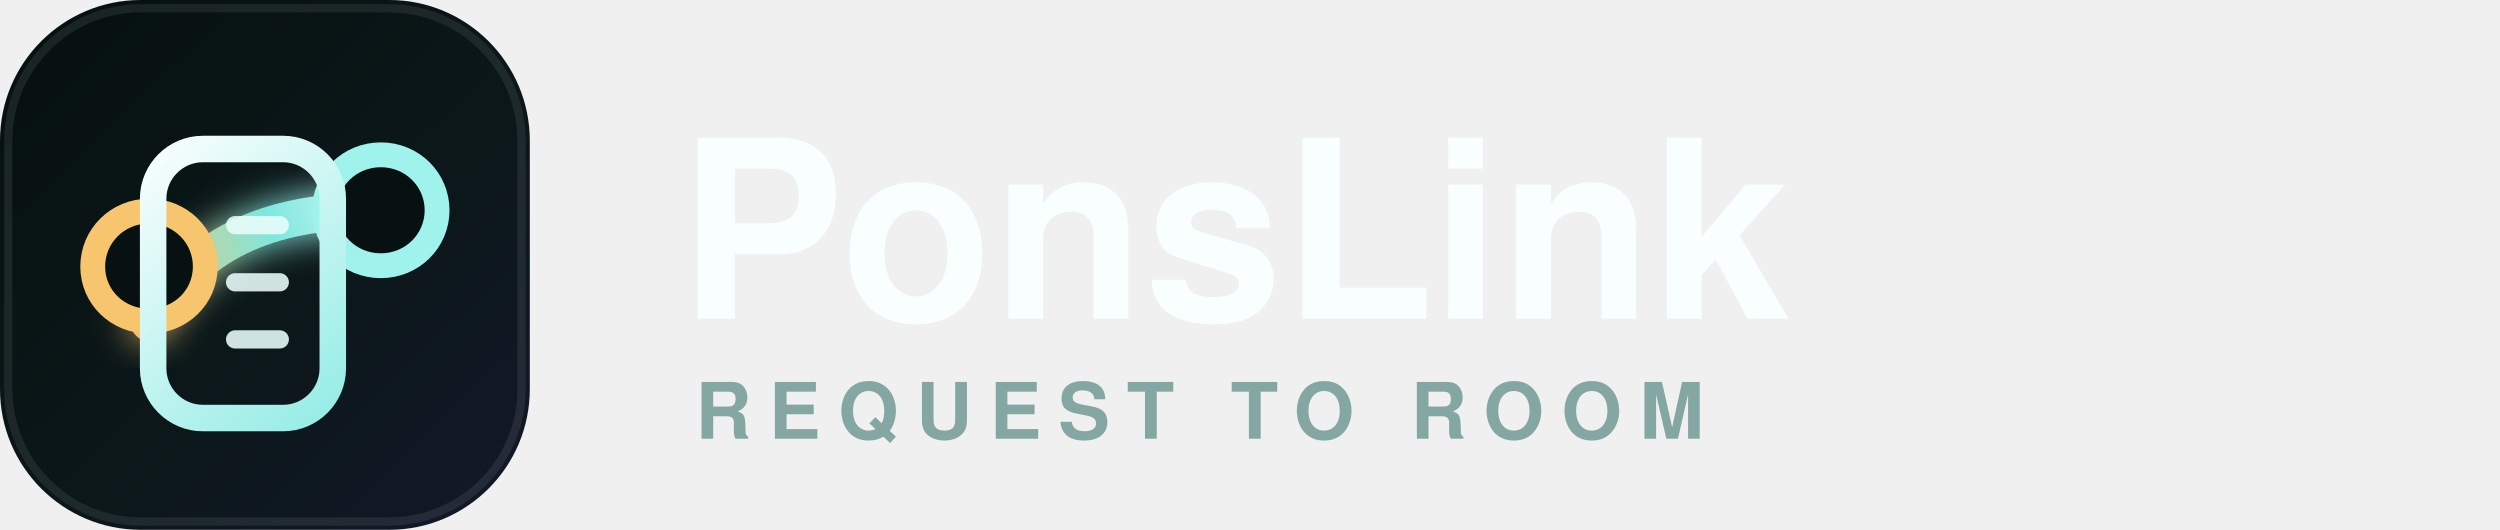
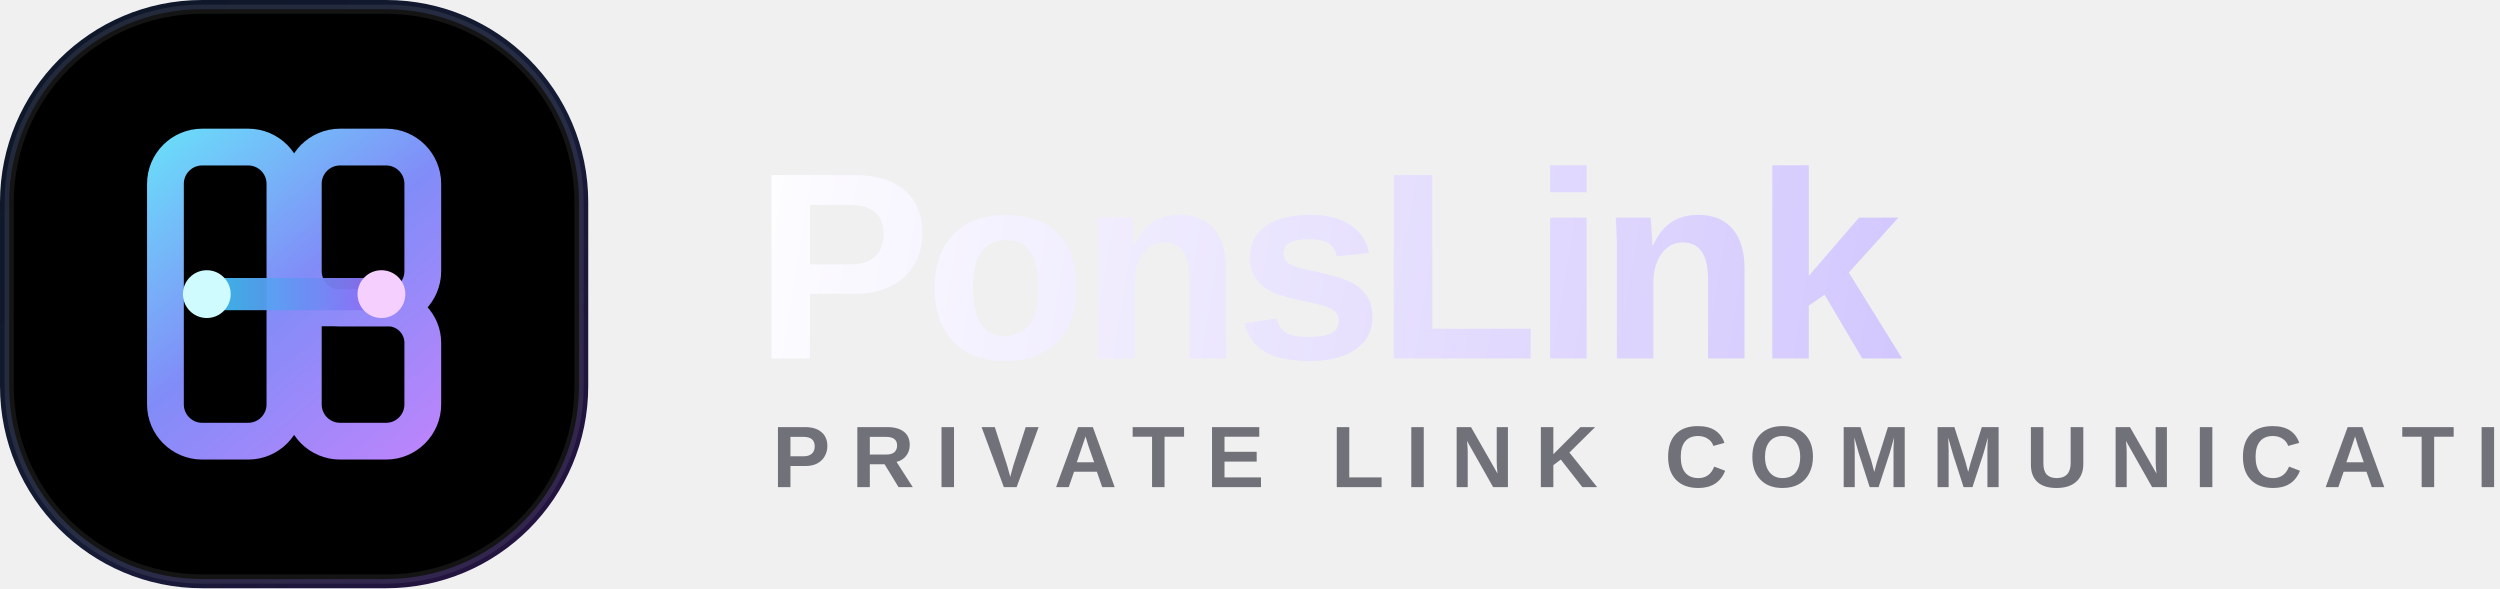
- <svg xmlns="http://www.w3.org/2000/svg" viewBox="0 0 302 64" width="302" height="64" role="img" aria-label="PonsLink logo">
+ <svg xmlns="http://www.w3.org/2000/svg" viewBox="0 0 272 64" width="272" height="64" role="img" aria-label="PonsLink logo">
  <defs>
-     <linearGradient id="bg" x1="8" y1="6" x2="58" y2="58" gradientUnits="userSpaceOnUse">
-       <stop offset="0" stop-color="#071111" />
-       <stop offset="0.56" stop-color="#0B1719" />
-       <stop offset="1" stop-color="#111826" />
+     <linearGradient id="bg" x1="10" y1="8" x2="54" y2="56" gradientUnits="userSpaceOnUse">
+       <stop offset="0" stop-color="#0F172A" />
+       <stop offset="0.55" stop-color="#141B34" />
+       <stop offset="1" stop-color="#22143F" />
    </linearGradient>
-     <linearGradient id="bridge" x1="16" y1="34" x2="49" y2="24" gradientUnits="userSpaceOnUse">
-       <stop offset="0" stop-color="#F5C16C" />
-       <stop offset="0.52" stop-color="#7EE7DF" />
-       <stop offset="1" stop-color="#EAFDFB" />
+     <linearGradient id="frame" x1="16" y1="12" x2="48" y2="50" gradientUnits="userSpaceOnUse">
+       <stop offset="0" stop-color="#67E8F9" />
+       <stop offset="0.5" stop-color="#818CF8" />
+       <stop offset="1" stop-color="#C084FC" />
    </linearGradient>
-     <linearGradient id="room" x1="17" y1="15" x2="47" y2="49" gradientUnits="userSpaceOnUse">
+     <linearGradient id="pulse" x1="18" y1="32" x2="46" y2="32" gradientUnits="userSpaceOnUse">
+       <stop offset="0" stop-color="#22D3EE" />
+       <stop offset="1" stop-color="#A855F7" />
+     </linearGradient>
+     <linearGradient id="word" x1="78" y1="18" x2="250" y2="46" gradientUnits="userSpaceOnUse">
      <stop offset="0" stop-color="#FFFFFF" />
-       <stop offset="1" stop-color="#8DEBE4" />
+       <stop offset="1" stop-color="#C4B5FD" />
    </linearGradient>
-     <filter id="glow" x="-40%" y="-40%" width="180%" height="180%" color-interpolation-filters="sRGB">
-       <feGaussianBlur stdDeviation="2.2" result="blur" />
-       <feMerge>
-         <feMergeNode in="blur" />
-         <feMergeNode in="SourceGraphic" />
-       </feMerge>
-     </filter>
  </defs>
  <g>
-     <rect width="64" height="64" rx="17" fill="url(#bg)" />
-     <rect x="1" y="1" width="62" height="62" rx="16" fill="none" stroke="#FFFFFF" stroke-opacity="0.08" />
-     <path d="M18 39C23.6 29.6 31.8 25.4 46 25.4" fill="none" stroke="url(#bridge)" stroke-width="4.4" stroke-linecap="round" filter="url(#glow)" />
-     <path d="M18 25.5C21.8 25.5 24.8 28.5 24.8 32.2C24.8 35.9 21.8 38.8 18 38.8C14.2 38.8 11.2 35.9 11.2 32.2C11.2 28.5 14.2 25.5 18 25.5Z" fill="#071111" stroke="#F7C56D" stroke-width="3" />
-     <path d="M46 18.7C49.8 18.7 52.8 21.7 52.8 25.4C52.8 29.1 49.8 32.1 46 32.1C42.2 32.1 39.2 29.1 39.2 25.4C39.2 21.7 42.2 18.7 46 18.7Z" fill="#071111" stroke="#9FF3EC" stroke-width="3" />
-     <path d="M24.5 18H34.2C37.5 18 40.2 20.7 40.2 24V44.5C40.2 47.8 37.5 50.5 34.2 50.5H24.5C21.2 50.5 18.5 47.8 18.5 44.5V24C18.5 20.7 21.2 18 24.5 18Z" fill="none" stroke="url(#room)" stroke-width="3.2" stroke-linejoin="round" />
-     <path d="M28.4 27.2H33.8M28.4 34.1H33.8M28.4 41H33.8" stroke="#EAFDFB" stroke-width="2.2" stroke-linecap="round" opacity="0.88" />
+     <rect x="0" y="0" width="64" height="64" rx="22" fill="url(#bg)" />
+     <rect x="1" y="1" width="62" height="62" rx="21" stroke="rgba(255,255,255,0.08)" />
+     <path d="M18 20C18 17.791 19.791 16 22 16H27C29.209 16 31 17.791 31 20V44C31 46.209 29.209 48 27 48H22C19.791 48 18 46.209 18 44V20Z" fill="none" stroke="url(#frame)" stroke-width="4" stroke-linejoin="round" />
+     <path d="M33 20C33 17.791 34.791 16 37 16H42C44.209 16 46 17.791 46 20V29.5C46 31.709 44.209 33.5 42 33.5H37C34.791 33.5 33 31.709 33 29.5V20Z" fill="none" stroke="url(#frame)" stroke-width="4" stroke-linejoin="round" />
+     <path d="M32 33.5H42.2C44.299 33.5 46 35.201 46 37.3V44C46 46.209 44.209 48 42 48H37C34.791 48 33 46.209 33 44V33.5Z" fill="none" stroke="url(#frame)" stroke-width="4" stroke-linejoin="round" />
+     <path d="M22.5 32H41.5" stroke="url(#pulse)" stroke-width="3.5" stroke-linecap="round" opacity="0.95" />
+     <circle cx="22.5" cy="32" r="2.6" fill="#CFFAFE" />
+     <circle cx="41.5" cy="32" r="2.6" fill="#F5D0FE" />
  </g>
-   <text x="82" y="38.5" font-family="Helvetica, Arial, sans-serif" font-size="30" font-weight="700" fill="#F8FFFE">PonsLink</text>
-   <text x="84" y="53" font-family="Helvetica, Arial, sans-serif" font-size="9.4" font-weight="700" letter-spacing="2.1" fill="#85A7A3">REQUEST TO ROOM</text>
+   <g>
+     <text x="82" y="39" font-family="'Segoe UI', 'SF Pro Display', 'Helvetica Neue', Arial, sans-serif" font-size="29" font-weight="700" letter-spacing="-0.8" fill="url(#word)">PonsLink</text>
+     <text x="84" y="53" font-family="'Segoe UI', 'SF Pro Text', 'Helvetica Neue', Arial, sans-serif" font-size="9.5" font-weight="600" letter-spacing="2.3" fill="#71717A">PRIVATE LINK COMMUNICATION</text>
+   </g>
</svg>
